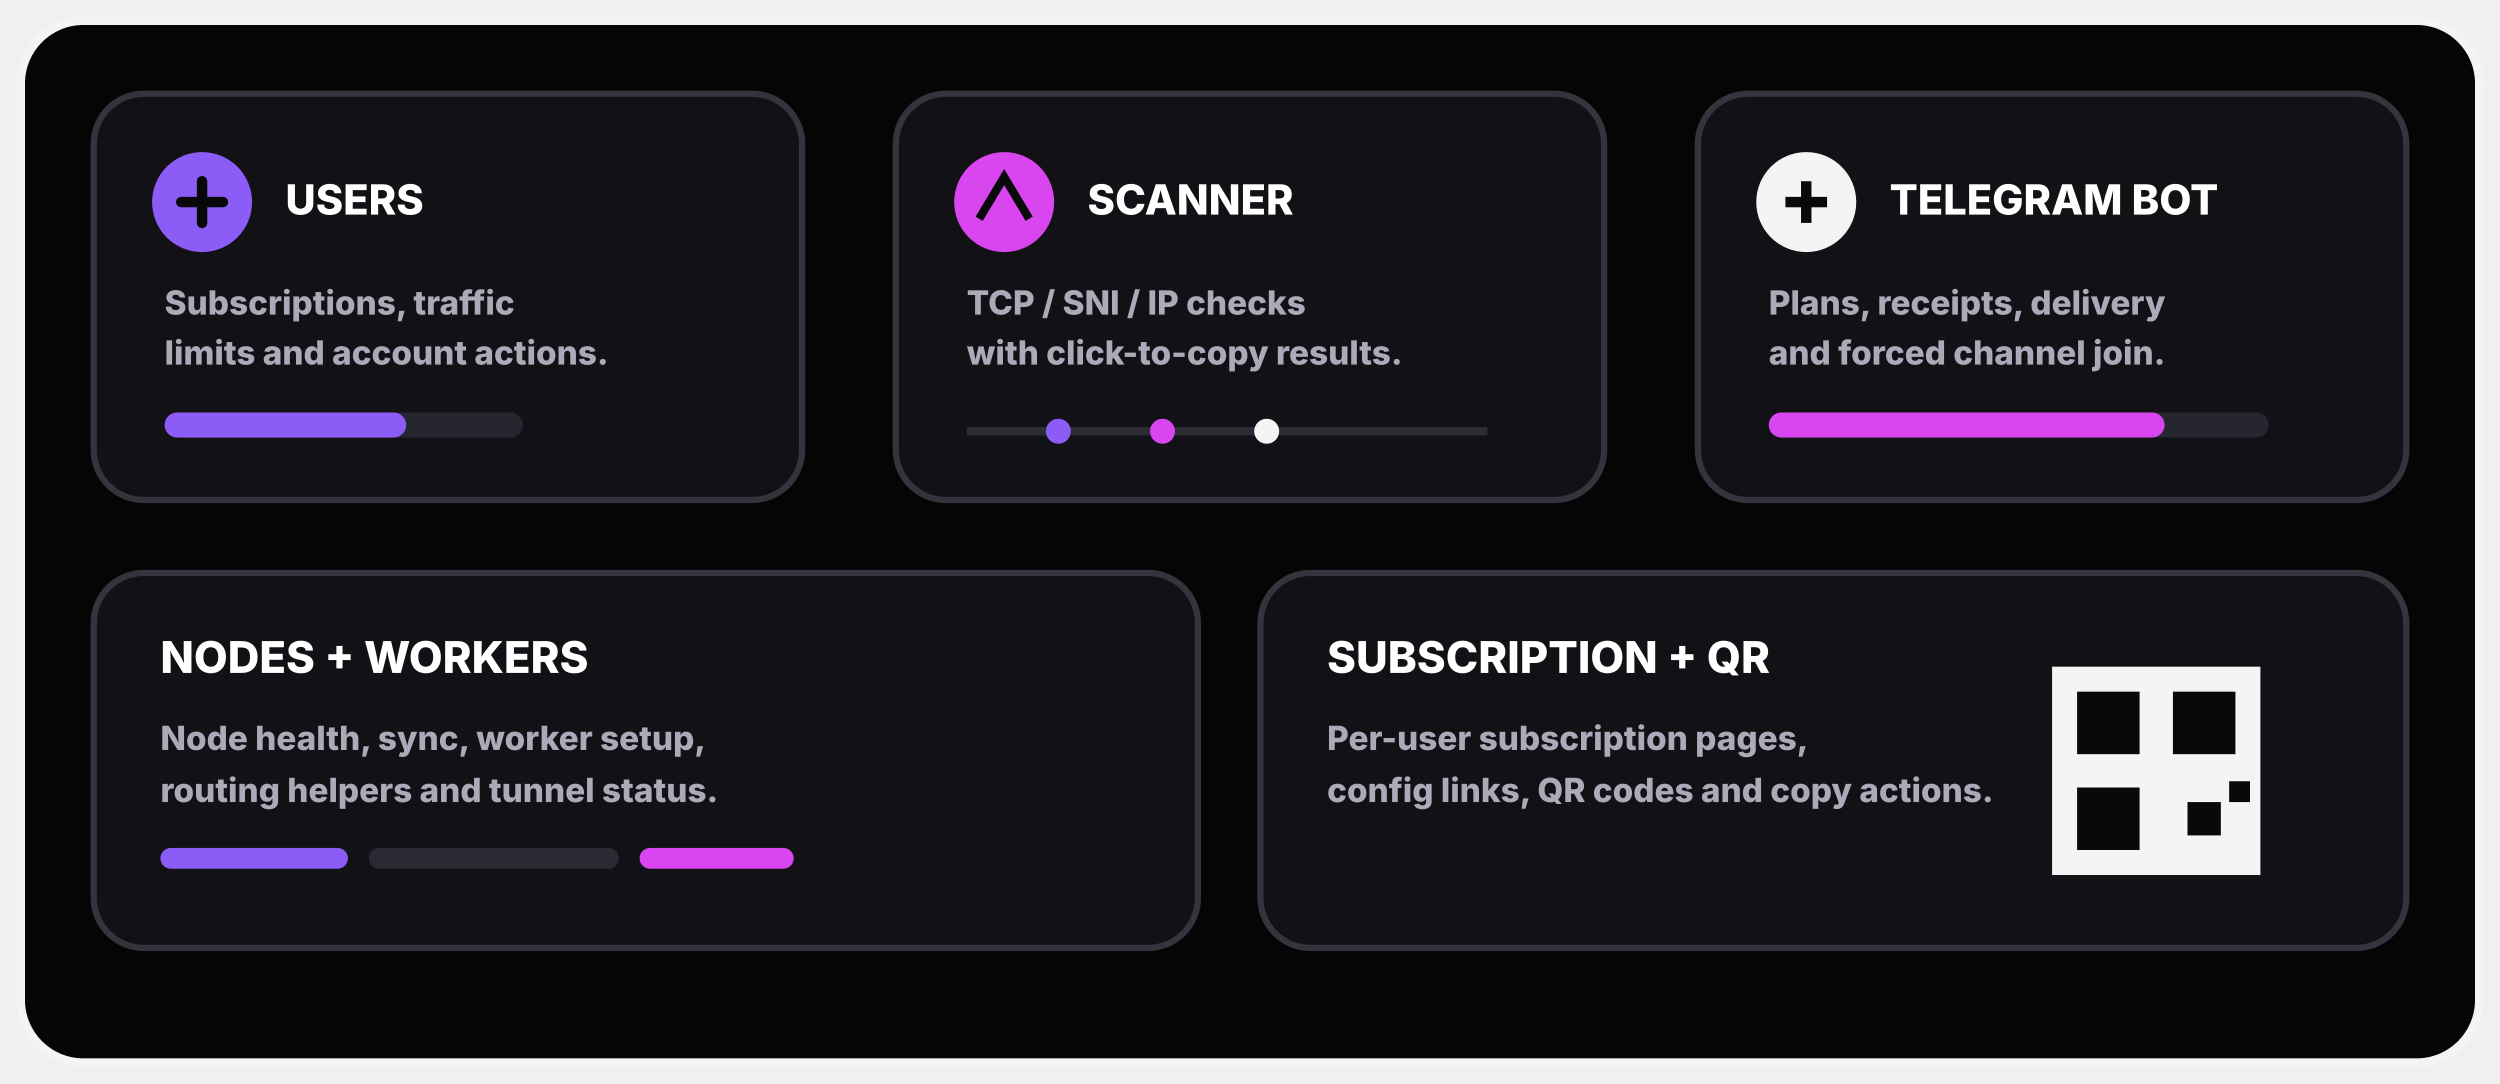
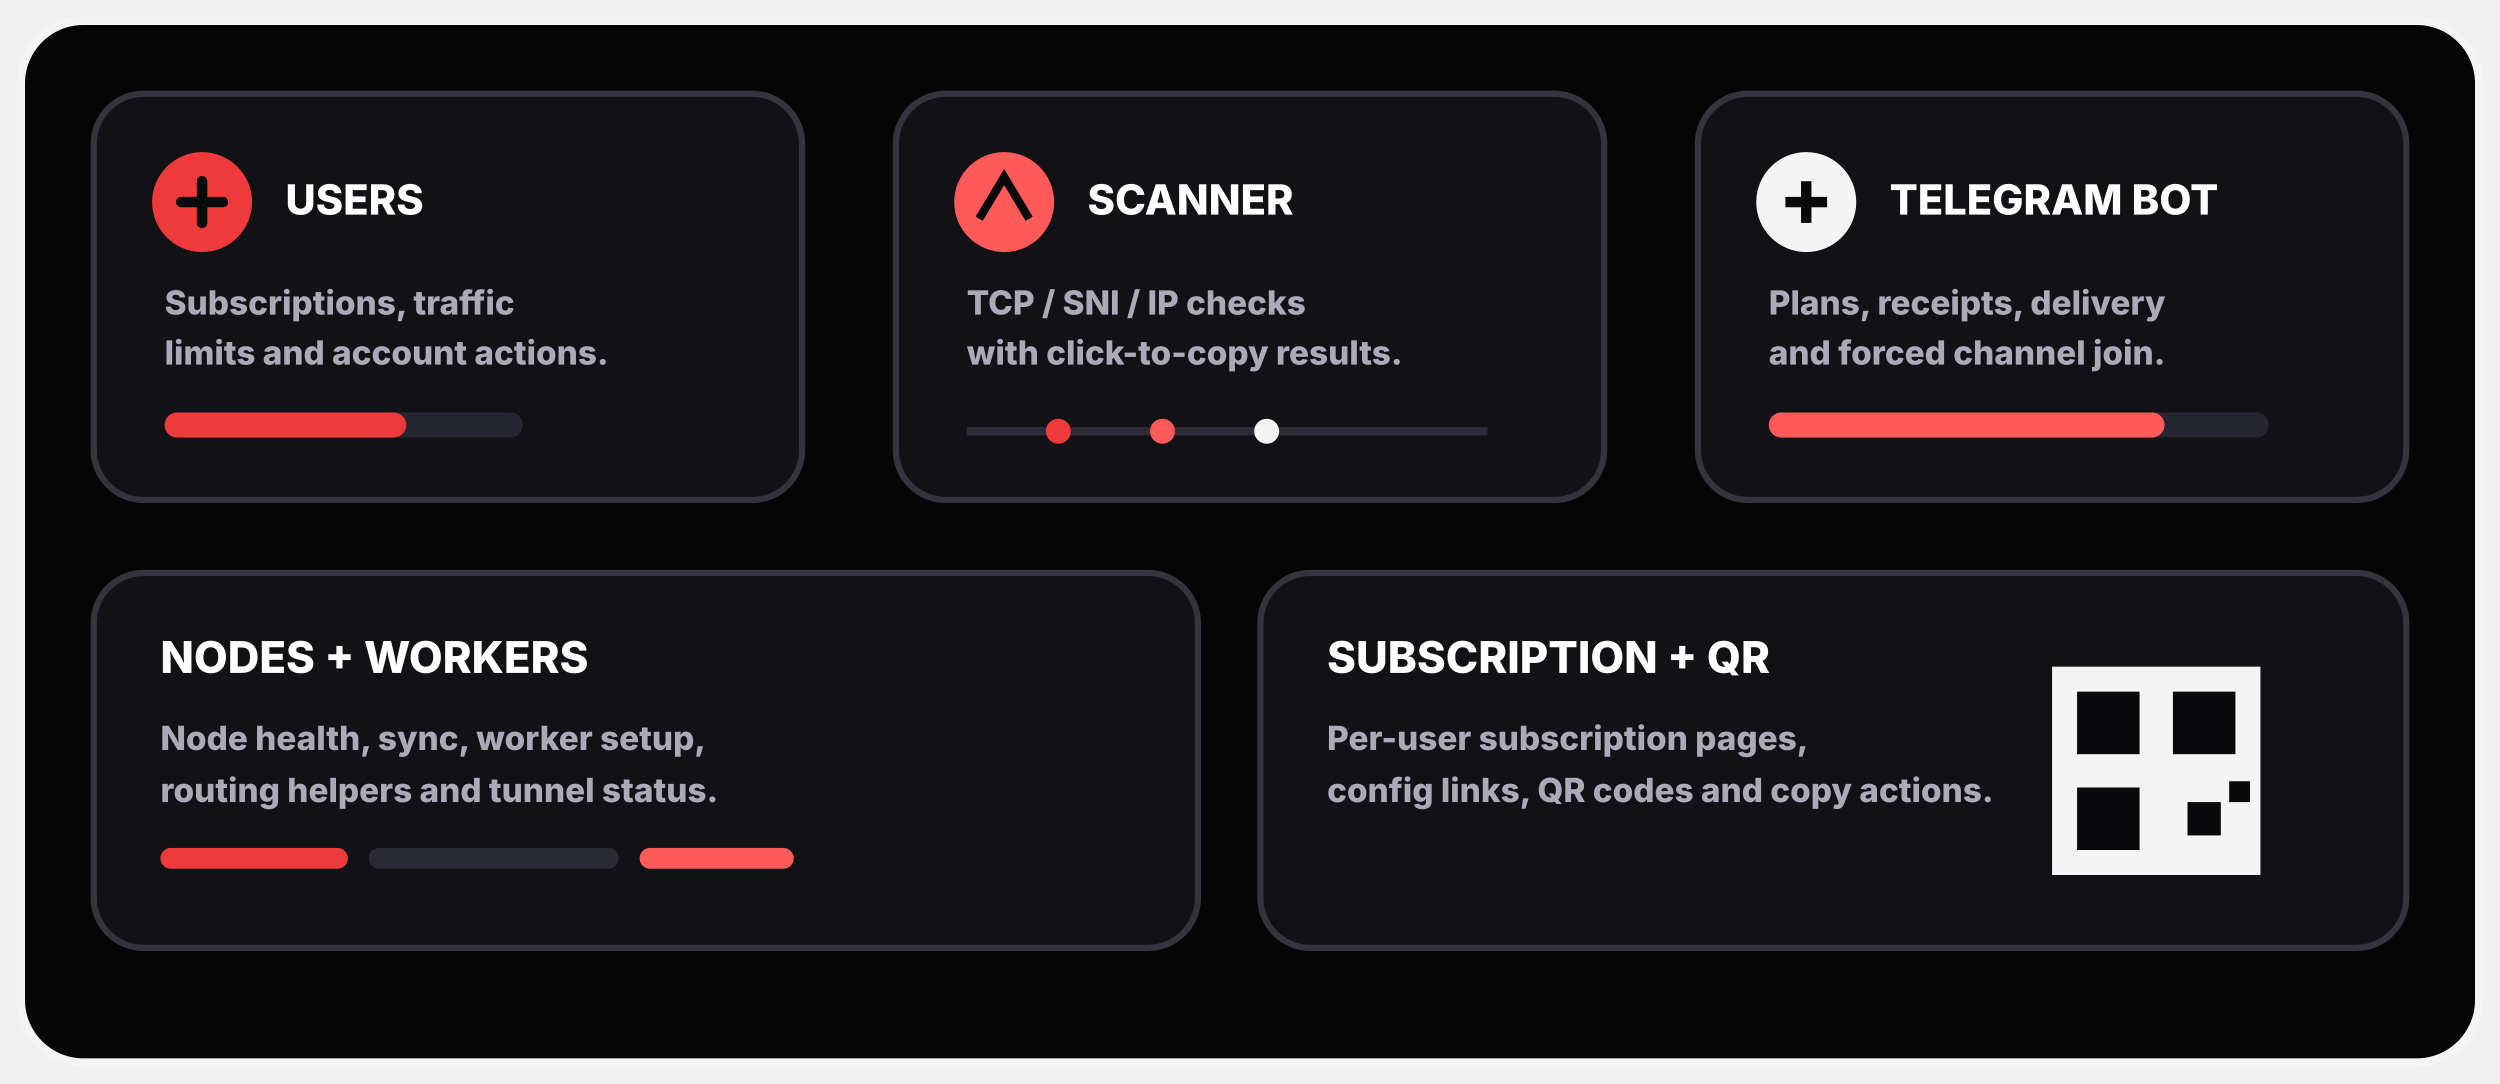
<svg xmlns="http://www.w3.org/2000/svg" viewBox="0 0 1200 520" role="img" aria-labelledby="t d">
  <rect x="10" y="10" width="1180" height="500" rx="30" fill="#050506" stroke="#f4f4f5" stroke-width="4" />
  <g font-family="Inter,Arial,sans-serif" font-weight="800">
    <g transform="translate(45 45)">
      <rect width="340" height="195" rx="24" fill="#111116" stroke="#34343f" stroke-width="3" />
-       <circle cx="52" cy="52" r="24" fill="#8b5cf6" />
+       <circle cx="52" cy="52" r="24" fill="#ee3a3a" />
      <path d="M42 52h20M52 42v20" stroke="#08080a" stroke-width="5" stroke-linecap="round" />
      <text x="92" y="58" fill="#fff" font-size="20">USERS</text>
      <text x="34" y="106" fill="#aaaab8" font-size="16">Subscriptions, traffic</text>
      <text x="34" y="130" fill="#aaaab8" font-size="16">limits and account actions.</text>
      <rect x="34" y="153" width="172" height="12" rx="6" fill="#262630" />
-       <rect x="34" y="153" width="116" height="12" rx="6" fill="#8b5cf6" />
+       <rect x="34" y="153" width="116" height="12" rx="6" fill="#ee3a3a" />
    </g>
    <g transform="translate(430 45)">
      <rect width="340" height="195" rx="24" fill="#111116" stroke="#34343f" stroke-width="3" />
-       <circle cx="52" cy="52" r="24" fill="#d946ef" />
+       <circle cx="52" cy="52" r="24" fill="#ff5a5a" />
      <path d="M40 60l12-20 12 20" fill="none" stroke="#09090b" stroke-width="4" />
      <text x="92" y="58" fill="#fff" font-size="20">SCANNER</text>
      <text x="34" y="106" fill="#aaaab8" font-size="16">TCP / SNI / IP checks</text>
      <text x="34" y="130" fill="#aaaab8" font-size="16">with click-to-copy results.</text>
      <path d="M34 162h250" stroke="#2c2c36" stroke-width="4" />
-       <circle cx="78" cy="162" r="6" fill="#8b5cf6" />
-       <circle cx="128" cy="162" r="6" fill="#d946ef" />
+       <circle cx="78" cy="162" r="6" fill="#ee3a3a" />
+       <circle cx="128" cy="162" r="6" fill="#ff5a5a" />
      <circle cx="178" cy="162" r="6" fill="#f4f4f5" />
    </g>
    <g transform="translate(815 45)">
      <rect width="340" height="195" rx="24" fill="#111116" stroke="#34343f" stroke-width="3" />
      <circle cx="52" cy="52" r="24" fill="#f4f4f5" />
      <path d="M42 52h20M52 42v20" stroke="#09090b" stroke-width="5" />
      <text x="92" y="58" fill="#fff" font-size="20">TELEGRAM BOT</text>
      <text x="34" y="106" fill="#aaaab8" font-size="16">Plans, receipts, delivery</text>
      <text x="34" y="130" fill="#aaaab8" font-size="16">and forced channel join.</text>
      <rect x="34" y="153" width="240" height="12" rx="6" fill="#262630" />
-       <rect x="34" y="153" width="190" height="12" rx="6" fill="#d946ef" />
+       <rect x="34" y="153" width="190" height="12" rx="6" fill="#ff5a5a" />
    </g>
    <g transform="translate(45 275)">
      <rect width="530" height="180" rx="24" fill="#111116" stroke="#34343f" stroke-width="3" />
      <text x="32" y="48" fill="#fff" font-size="21">NODES + WORKERS</text>
      <text x="32" y="85" fill="#aaaab8" font-size="16">Node health, sync, worker setup,</text>
      <text x="32" y="110" fill="#aaaab8" font-size="16">routing helpers and tunnel status.</text>
-       <rect x="32" y="132" width="90" height="10" rx="5" fill="#8b5cf6" />
+       <rect x="32" y="132" width="90" height="10" rx="5" fill="#ee3a3a" />
      <rect x="132" y="132" width="120" height="10" rx="5" fill="#2a2a34" />
-       <rect x="262" y="132" width="74" height="10" rx="5" fill="#d946ef" />
+       <rect x="262" y="132" width="74" height="10" rx="5" fill="#ff5a5a" />
    </g>
    <g transform="translate(605 275)">
      <rect width="550" height="180" rx="24" fill="#111116" stroke="#34343f" stroke-width="3" />
      <text x="32" y="48" fill="#fff" font-size="21">SUBSCRIPTION + QR</text>
      <text x="32" y="85" fill="#aaaab8" font-size="16">Per-user subscription pages,</text>
      <text x="32" y="110" fill="#aaaab8" font-size="16">config links, QR codes and copy actions.</text>
      <rect x="380" y="45" width="100" height="100" fill="#f4f4f5" />
      <path d="M392 57h30v30h-30zM438 57h30v30h-30zM392 103h30v30h-30zM445 110h16v16h-16zM465 100h10v10h-10z" fill="#09090b" />
    </g>
  </g>
</svg>
